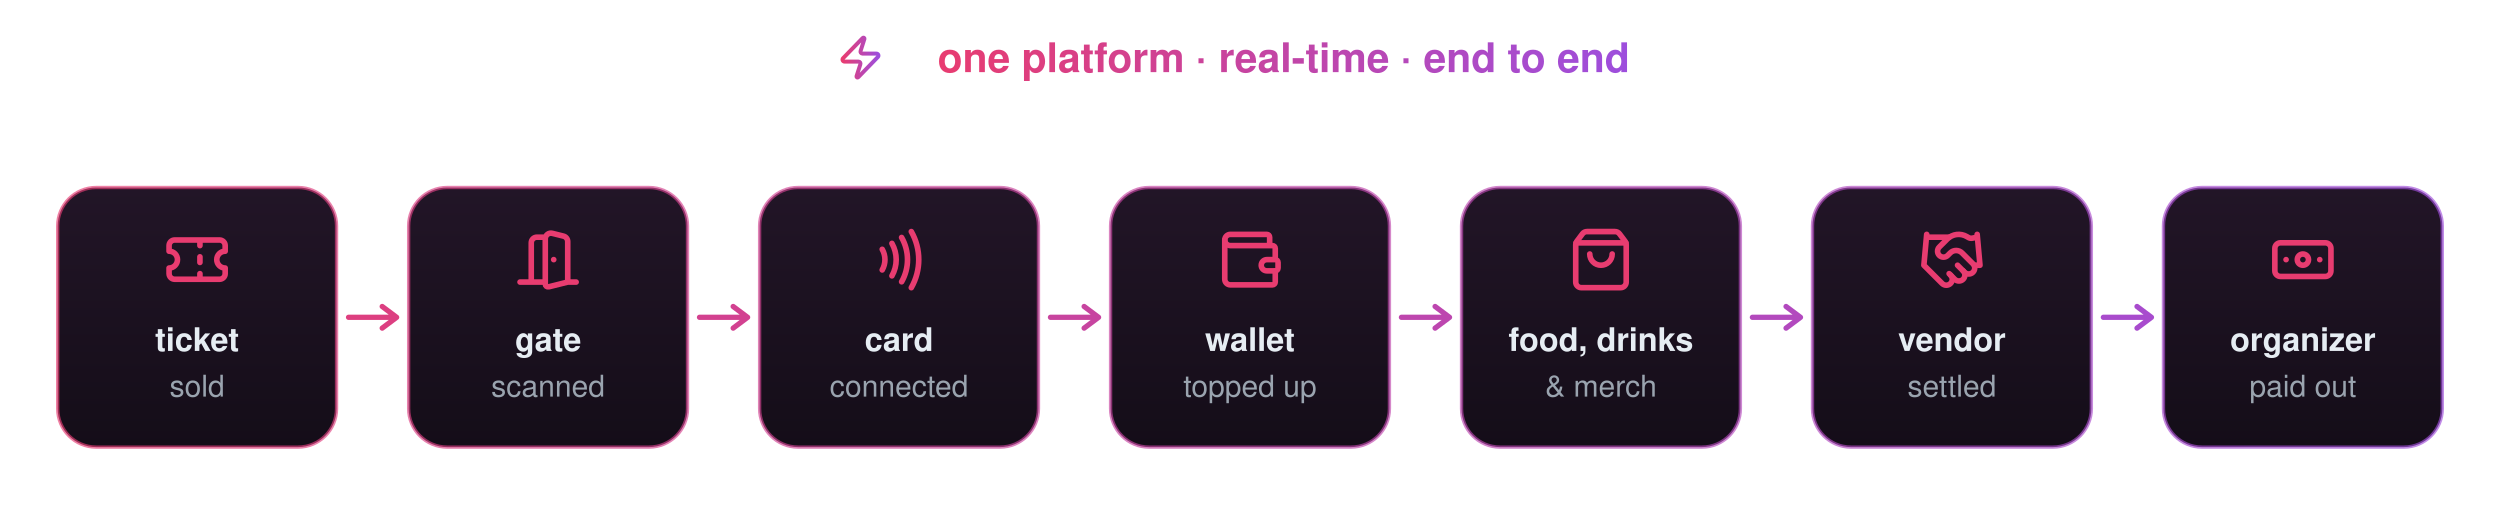
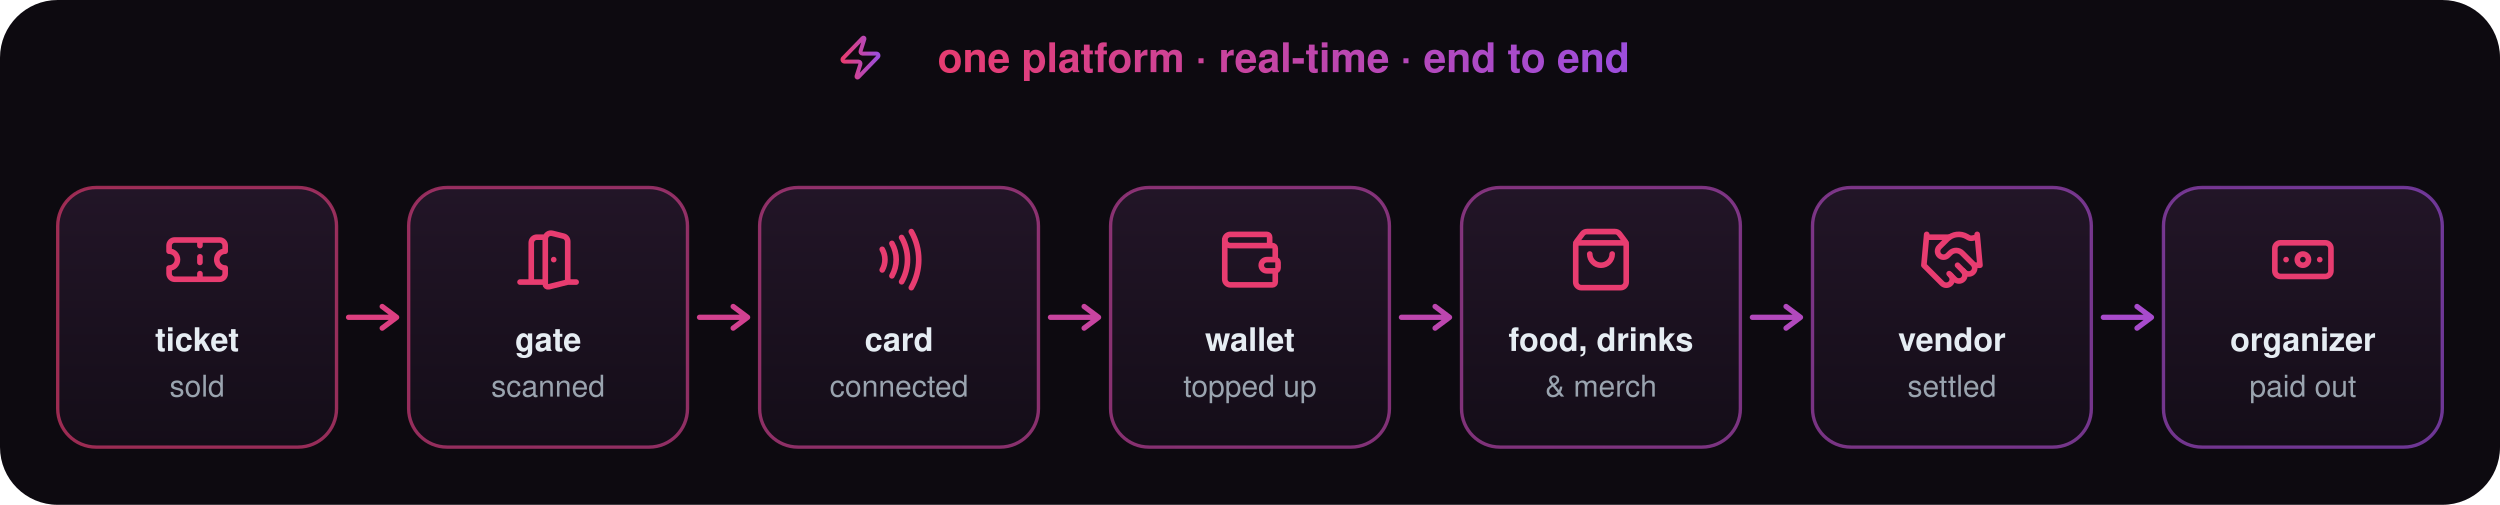
<svg xmlns="http://www.w3.org/2000/svg" width="1040" height="210" viewBox="0 0 1040 210">
+   <rect width="1040" height="210" rx="24" fill="#0d0a10" />
  <defs>
    <linearGradient id="flow" x1="0" y1="0" x2="1040" y2="0" gradientUnits="userSpaceOnUse">
      <stop offset="0" stop-color="#E83C70" />
      <stop offset="1" stop-color="#9D4EDD" />
    </linearGradient>
    <linearGradient id="card" x1="0" y1="0" x2="0" y2="1">
      <stop offset="0" stop-color="#221527" />
      <stop offset="1" stop-color="#140d18" />
    </linearGradient>
    <linearGradient id="title" x1="0" y1="0" x2="1" y2="0">
      <stop offset="0" stop-color="#E83C70" />
      <stop offset="1" stop-color="#9D4EDD" />
    </linearGradient>
  </defs>
  <g transform="translate(348.0,14) scale(0.83)">
    <path fill="none" stroke="url(#title)" stroke-linecap="round" stroke-linejoin="round" stroke-width="2" d="M4 14a1 1 0 0 1-.78-1.63l9.9-10.2a.5.5 0 0 1 .86.46l-1.92 6.02A1 1 0 0 0 13 10h7a1 1 0 0 1 .78 1.63l-9.9 10.2a.5.5 0 0 1-.86-.46l1.92-6.02A1 1 0 0 0 11 14z" />
  </g>
  <text x="534.0" y="30" text-anchor="middle" fill="url(#title)" font-family="-apple-system,'Segoe UI',Helvetica,Arial,sans-serif" font-size="17" font-weight="600">one platform · real-time · end to end</text>
  <rect x="24.0" y="78" width="116" height="108" rx="16" fill="url(#card)" stroke="url(#flow)" stroke-opacity="0.65" stroke-width="1.4" />
  <g transform="translate(68.0,94) scale(1.167)">
    <path fill="none" stroke="#E83C70" stroke-linecap="round" stroke-linejoin="round" stroke-width="2" d="M2 9a3 3 0 0 1 0 6v2a2 2 0 0 0 2 2h16a2 2 0 0 0 2-2v-2a3 3 0 0 1 0-6V7a2 2 0 0 0-2-2H4a2 2 0 0 0-2 2Zm11-4v2m0 10v2m0-8v2" />
  </g>
  <text x="82.0" y="146" text-anchor="middle" fill="#e6edf3" font-family="-apple-system,'Segoe UI',Helvetica,Arial,sans-serif" font-size="13.5" font-weight="600">ticket</text>
  <text x="82.0" y="165" text-anchor="middle" fill="#9aa4af" font-family="-apple-system,'Segoe UI',Helvetica,Arial,sans-serif" font-size="12.5">sold</text>
  <path d="M145.0 132.0 L165.0 132.0 M159.0 127.5 L165.0 132.0 L159.0 136.5" fill="none" stroke="url(#flow)" stroke-width="2.2" stroke-linecap="round" stroke-linejoin="round" />
  <rect x="170.0" y="78" width="116" height="108" rx="16" fill="url(#card)" stroke="url(#flow)" stroke-opacity="0.65" stroke-width="1.4" />
  <g transform="translate(214.0,94) scale(1.167)">
    <path fill="none" stroke="#E83C70" stroke-linecap="round" stroke-linejoin="round" stroke-width="2" d="M11 20H2m9-15.438v16.157a1 1 0 0 0 1.242.97L19 20V5.562a2 2 0 0 0-1.515-1.94l-4-1A2 2 0 0 0 11 4.561zM11 4H8a2 2 0 0 0-2 2v14m8-8h.01M22 20h-3" />
  </g>
  <text x="228.0" y="146" text-anchor="middle" fill="#e6edf3" font-family="-apple-system,'Segoe UI',Helvetica,Arial,sans-serif" font-size="13.5" font-weight="600">gate</text>
  <text x="228.0" y="165" text-anchor="middle" fill="#9aa4af" font-family="-apple-system,'Segoe UI',Helvetica,Arial,sans-serif" font-size="12.5">scanned</text>
  <path d="M291.0 132.0 L311.0 132.0 M305.0 127.5 L311.0 132.0 L305.0 136.5" fill="none" stroke="url(#flow)" stroke-width="2.2" stroke-linecap="round" stroke-linejoin="round" />
  <rect x="316.0" y="78" width="116" height="108" rx="16" fill="url(#card)" stroke="url(#flow)" stroke-opacity="0.65" stroke-width="1.4" />
  <g transform="translate(360.0,94) scale(1.167)">
    <path fill="none" stroke="#E83C70" stroke-linecap="round" stroke-linejoin="round" stroke-width="2" d="M6 8.32a7.43 7.43 0 0 1 0 7.36m3.46-9.47a11.76 11.76 0 0 1 0 11.58M12.91 4.1a15.91 15.91 0 0 1 .01 15.8M16.37 2a20.16 20.16 0 0 1 0 20" />
  </g>
  <text x="374.0" y="146" text-anchor="middle" fill="#e6edf3" font-family="-apple-system,'Segoe UI',Helvetica,Arial,sans-serif" font-size="13.5" font-weight="600">card</text>
  <text x="374.0" y="165" text-anchor="middle" fill="#9aa4af" font-family="-apple-system,'Segoe UI',Helvetica,Arial,sans-serif" font-size="12.5">connected</text>
  <path d="M437.0 132.0 L457.0 132.0 M451.0 127.5 L457.0 132.0 L451.0 136.5" fill="none" stroke="url(#flow)" stroke-width="2.2" stroke-linecap="round" stroke-linejoin="round" />
  <rect x="462.0" y="78" width="116" height="108" rx="16" fill="url(#card)" stroke="url(#flow)" stroke-opacity="0.65" stroke-width="1.4" />
  <g transform="translate(506.0,94) scale(1.167)">
    <g fill="none" stroke="#E83C70" stroke-linecap="round" stroke-linejoin="round" stroke-width="2">
      <path d="M19 7V4a1 1 0 0 0-1-1H5a2 2 0 0 0 0 4h15a1 1 0 0 1 1 1v4h-3a2 2 0 0 0 0 4h3a1 1 0 0 0 1-1v-2a1 1 0 0 0-1-1" />
      <path d="M3 5v14a2 2 0 0 0 2 2h15a1 1 0 0 0 1-1v-4" />
    </g>
  </g>
  <text x="520.0" y="146" text-anchor="middle" fill="#e6edf3" font-family="-apple-system,'Segoe UI',Helvetica,Arial,sans-serif" font-size="13.5" font-weight="600">wallet</text>
  <text x="520.0" y="165" text-anchor="middle" fill="#9aa4af" font-family="-apple-system,'Segoe UI',Helvetica,Arial,sans-serif" font-size="12.5">topped up</text>
  <path d="M583.0 132.0 L603.0 132.0 M597.0 127.5 L603.0 132.0 L597.0 136.5" fill="none" stroke="url(#flow)" stroke-width="2.2" stroke-linecap="round" stroke-linejoin="round" />
  <rect x="608.0" y="78" width="116" height="108" rx="16" fill="url(#card)" stroke="url(#flow)" stroke-opacity="0.65" stroke-width="1.4" />
  <g transform="translate(652.0,94) scale(1.167)">
    <g fill="none" stroke="#E83C70" stroke-linecap="round" stroke-linejoin="round" stroke-width="2">
      <path d="M16 10a4 4 0 0 1-8 0M3.103 6.034h17.794" />
      <path d="M3.4 5.467a2 2 0 0 0-.4 1.2V20a2 2 0 0 0 2 2h14a2 2 0 0 0 2-2V6.667a2 2 0 0 0-.4-1.2l-2-2.667A2 2 0 0 0 17 2H7a2 2 0 0 0-1.6.8z" />
    </g>
  </g>
  <text x="666.0" y="146" text-anchor="middle" fill="#e6edf3" font-family="-apple-system,'Segoe UI',Helvetica,Arial,sans-serif" font-size="13.5" font-weight="600">food, drinks</text>
  <text x="666.0" y="165" text-anchor="middle" fill="#9aa4af" font-family="-apple-system,'Segoe UI',Helvetica,Arial,sans-serif" font-size="12.5">&amp; merch</text>
  <path d="M729.0 132.0 L749.0 132.0 M743.0 127.5 L749.0 132.0 L743.0 136.5" fill="none" stroke="url(#flow)" stroke-width="2.2" stroke-linecap="round" stroke-linejoin="round" />
  <rect x="754.0" y="78" width="116" height="108" rx="16" fill="url(#card)" stroke="url(#flow)" stroke-opacity="0.65" stroke-width="1.4" />
  <g transform="translate(798.0,94) scale(1.167)">
    <g fill="none" stroke="#E83C70" stroke-linecap="round" stroke-linejoin="round" stroke-width="2">
      <path d="m11 17l2 2a1 1 0 1 0 3-3" />
      <path d="m14 14l2.5 2.5a1 1 0 1 0 3-3l-3.88-3.88a3 3 0 0 0-4.24 0l-.88.88a1 1 0 1 1-3-3l2.81-2.81a5.79 5.79 0 0 1 7.06-.87l.47.28a2 2 0 0 0 1.42.25L21 4" />
      <path d="m21 3l1 11h-2M3 3L2 14l6.5 6.5a1 1 0 1 0 3-3M3 4h8" />
    </g>
  </g>
  <text x="812.0" y="146" text-anchor="middle" fill="#e6edf3" font-family="-apple-system,'Segoe UI',Helvetica,Arial,sans-serif" font-size="13.5" font-weight="600">vendor</text>
  <text x="812.0" y="165" text-anchor="middle" fill="#9aa4af" font-family="-apple-system,'Segoe UI',Helvetica,Arial,sans-serif" font-size="12.5">settled</text>
  <path d="M875.0 132.0 L895.0 132.0 M889.0 127.5 L895.0 132.0 L889.0 136.5" fill="none" stroke="url(#flow)" stroke-width="2.2" stroke-linecap="round" stroke-linejoin="round" />
  <rect x="900.0" y="78" width="116" height="108" rx="16" fill="url(#card)" stroke="url(#flow)" stroke-opacity="0.65" stroke-width="1.4" />
  <g transform="translate(944.0,94) scale(1.167)">
    <g fill="none" stroke="#E83C70" stroke-linecap="round" stroke-linejoin="round" stroke-width="2">
      <rect width="20" height="12" x="2" y="6" rx="2" />
      <circle cx="12" cy="12" r="2" />
      <path d="M6 12h.01M18 12h.01" />
    </g>
  </g>
  <text x="958.0" y="146" text-anchor="middle" fill="#e6edf3" font-family="-apple-system,'Segoe UI',Helvetica,Arial,sans-serif" font-size="13.5" font-weight="600">organizer</text>
  <text x="958.0" y="165" text-anchor="middle" fill="#9aa4af" font-family="-apple-system,'Segoe UI',Helvetica,Arial,sans-serif" font-size="12.5">paid out</text>
</svg>
